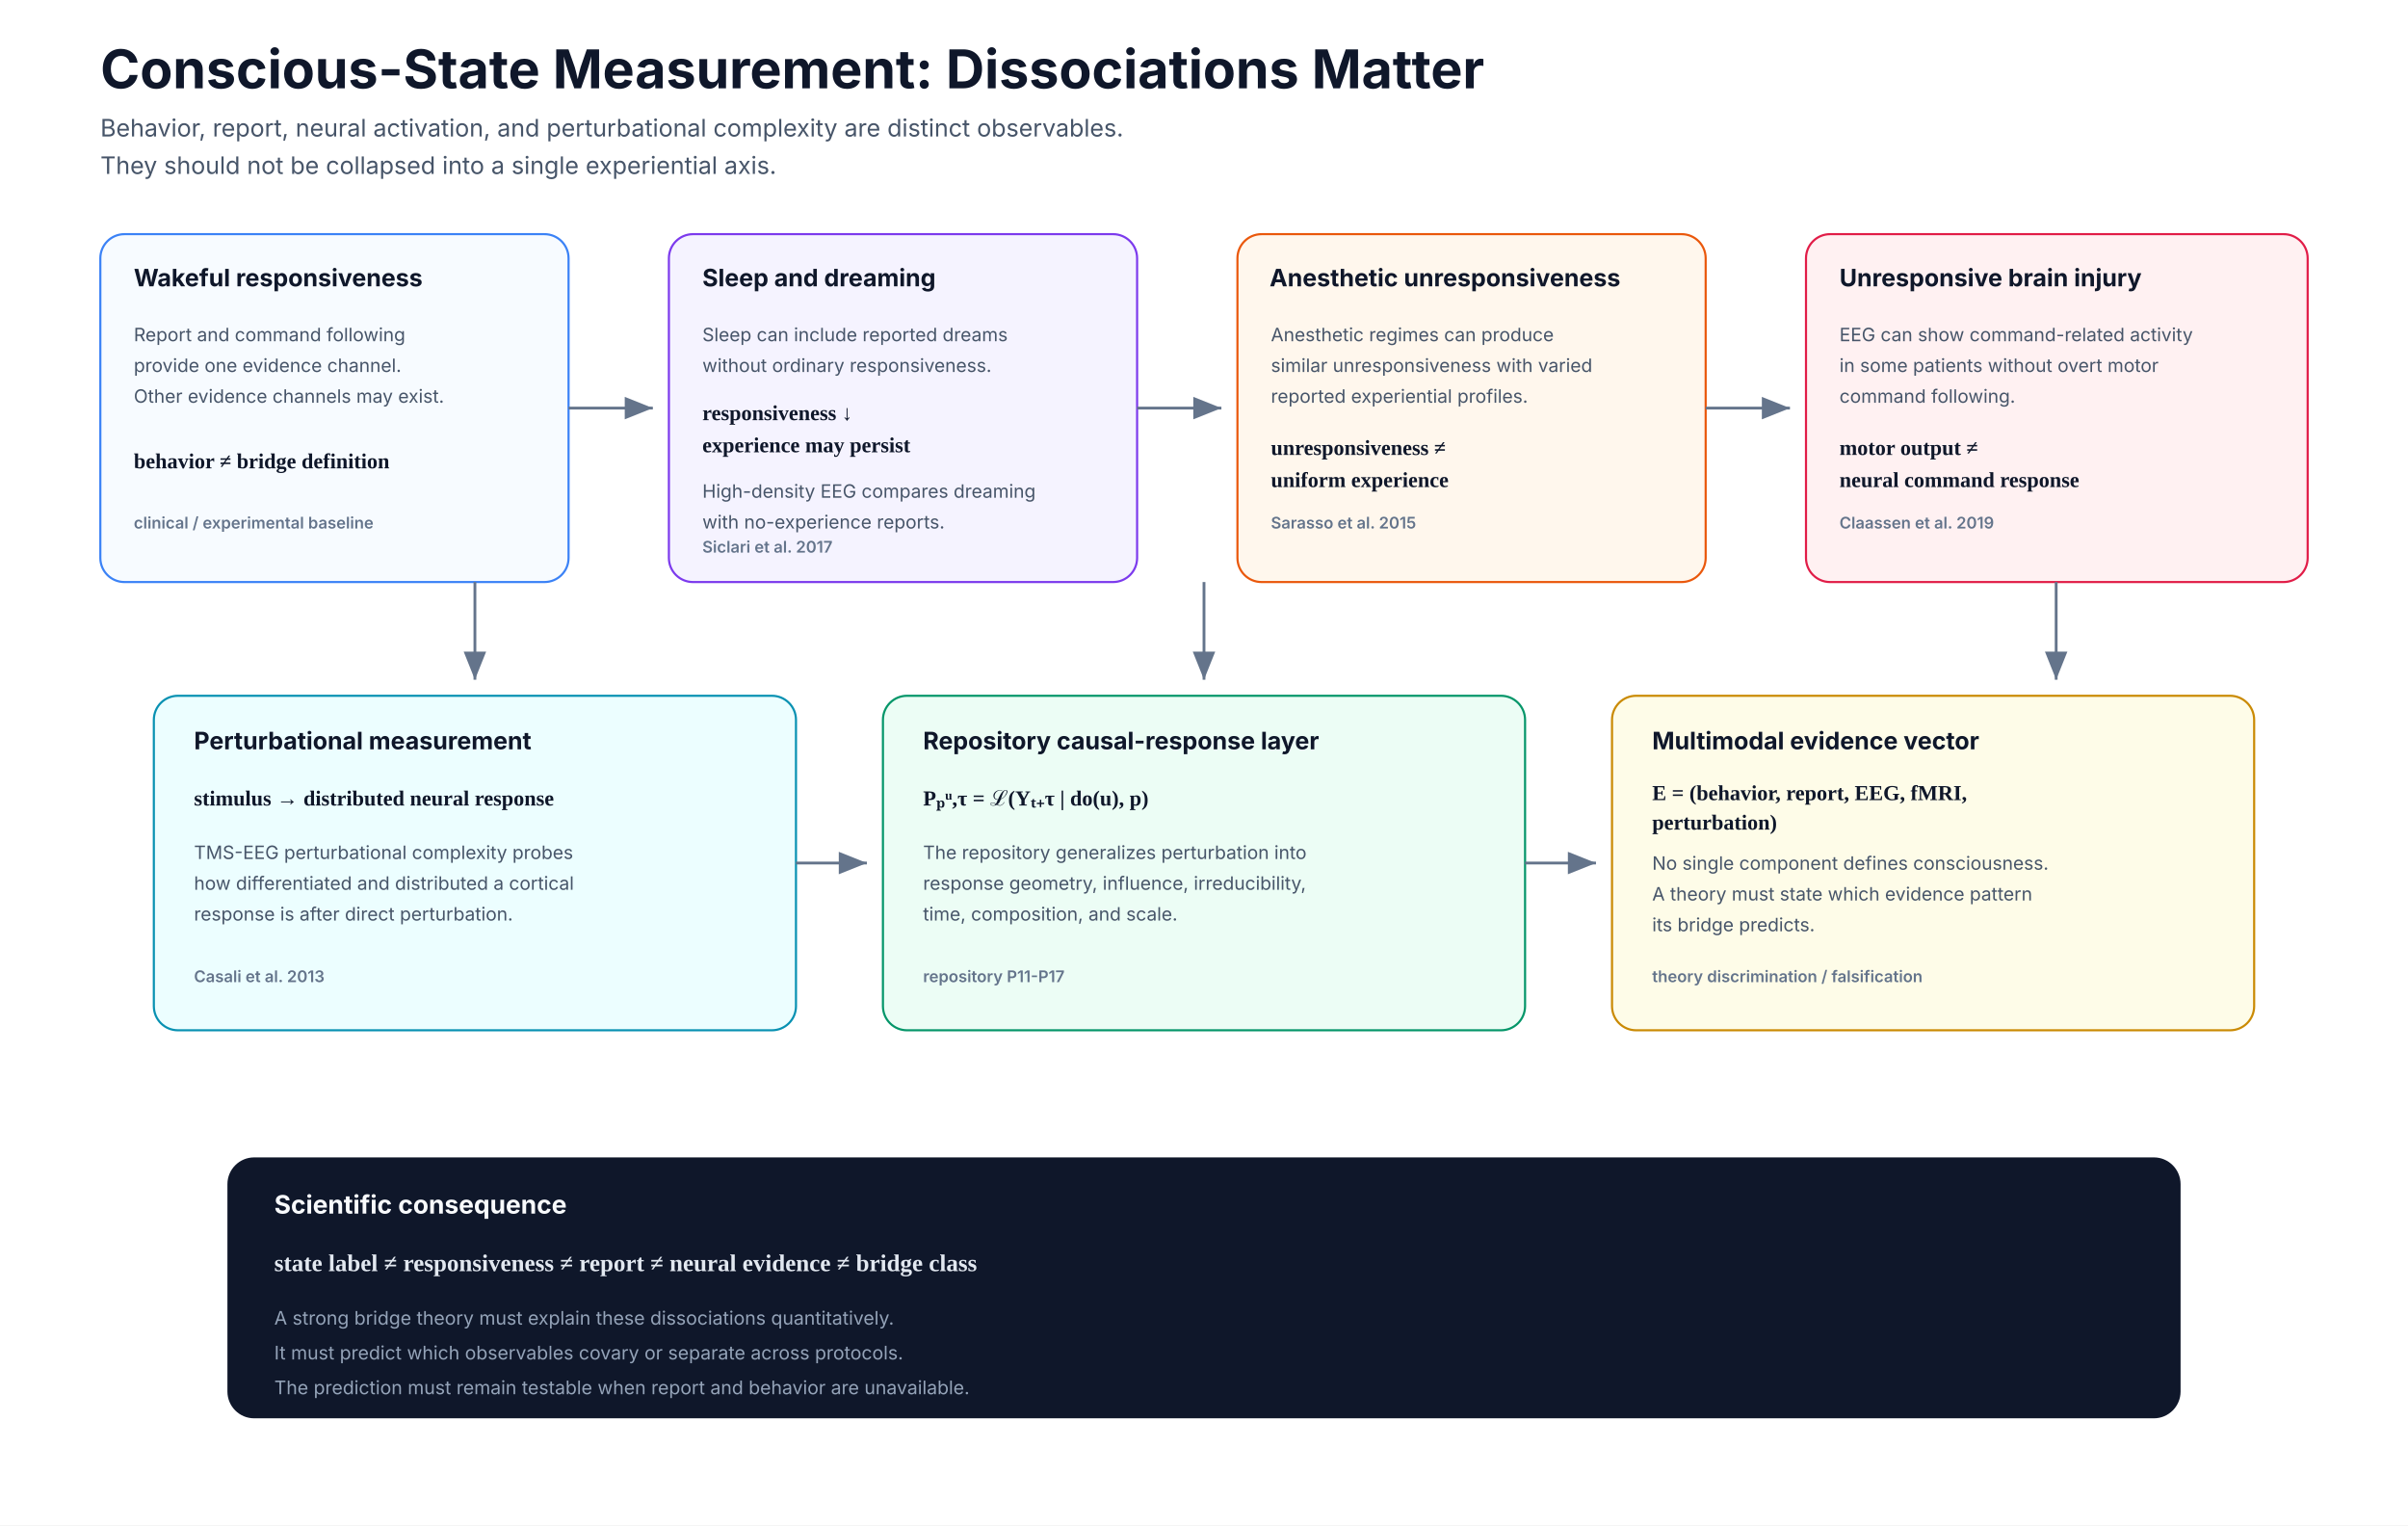
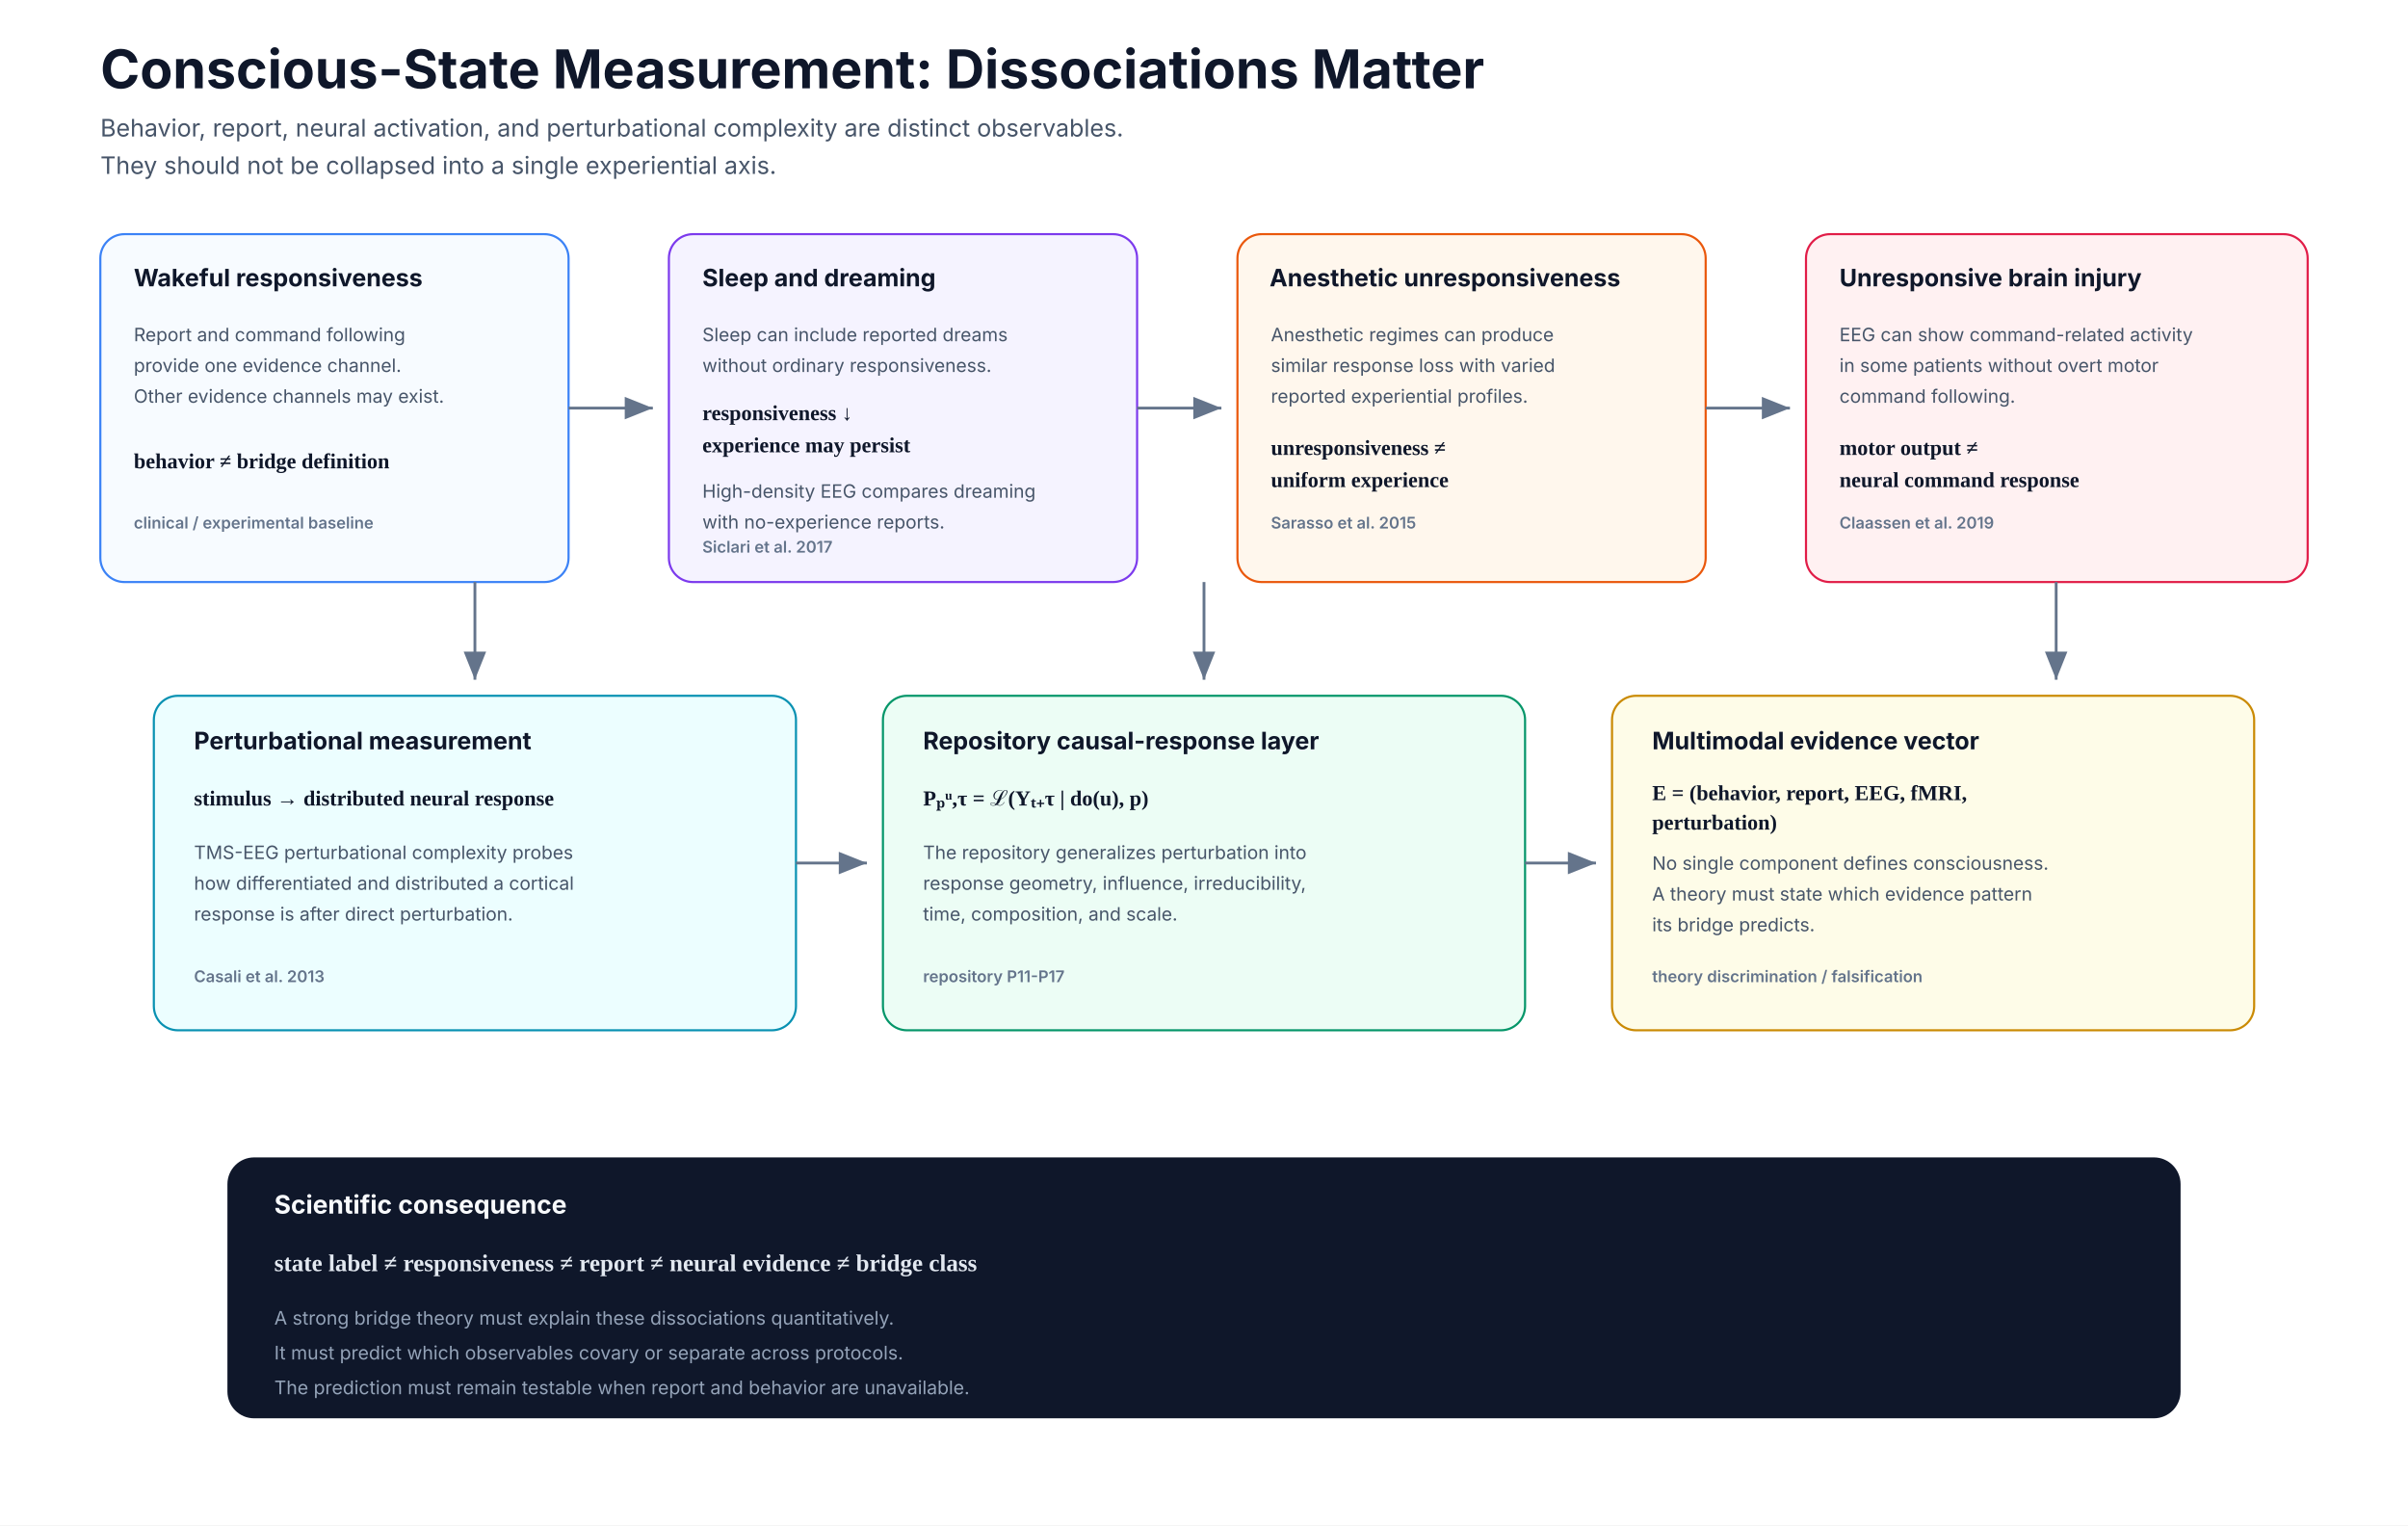
<svg xmlns="http://www.w3.org/2000/svg" width="1800" height="1140" viewBox="0 0 1800 1140" role="img" aria-labelledby="title desc">
  <defs>
    <marker id="arrow" markerWidth="12" markerHeight="12" refX="10" refY="4" orient="auto">
      <path d="M0 0 L0 8 L10 4 z" fill="#64748b" />
    </marker>
    <style>
      .title{font:700 40px Inter,Segoe UI,Arial,sans-serif;fill:#0f172a}
      .subtitle{font:400 18px Inter,Segoe UI,Arial,sans-serif;fill:#475569}
      .head{font:700 18px Inter,Segoe UI,Arial,sans-serif;fill:#0f172a}
      .body{font:400 13.8px Inter,Segoe UI,Arial,sans-serif;fill:#475569}
      .eq{font:600 16px Georgia,'Times New Roman',serif;fill:#0f172a}
      .cite{font:600 12px Inter,Segoe UI,Arial,sans-serif;fill:#64748b}
      .arrow{stroke:#64748b;stroke-width:2.1;fill:none;marker-end:url(#arrow)}
    </style>
  </defs>
  <rect width="1800" height="1140" fill="#ffffff" />
  <text x="75" y="66" class="title">Conscious-State Measurement: Dissociations Matter</text>
  <text x="75" y="102" class="subtitle">Behavior, report, neural activation, and perturbational complexity are distinct observables.</text>
  <text x="75" y="130" class="subtitle">They should not be collapsed into a single experiential axis.</text>
  <rect x="75" y="175" width="350" height="260" rx="18" fill="#f7fbff" stroke="#3b82f6" stroke-width="1.6" />
  <text x="100" y="214" class="head">Wakeful responsiveness</text>
  <text x="100" y="255" class="body">Report and command following</text>
  <text x="100" y="278" class="body">provide one evidence channel.</text>
  <text x="100" y="301" class="body">Other evidence channels may exist.</text>
  <text x="100" y="350" class="eq">behavior ≠ bridge definition</text>
  <text x="100" y="395" class="cite">clinical / experimental baseline</text>
  <rect x="500" y="175" width="350" height="260" rx="18" fill="#f5f3ff" stroke="#7c3aed" stroke-width="1.6" />
  <text x="525" y="214" class="head">Sleep and dreaming</text>
  <text x="525" y="255" class="body">Sleep can include reported dreams</text>
  <text x="525" y="278" class="body">without ordinary responsiveness.</text>
  <text x="525" y="314" class="eq">responsiveness ↓</text>
  <text x="525" y="338" class="eq">experience may persist</text>
  <text x="525" y="372" class="body">High-density EEG compares dreaming</text>
  <text x="525" y="395" class="body">with no-experience reports.</text>
  <text x="525" y="413" class="cite">Siclari et al. 2017</text>
  <rect x="925" y="175" width="350" height="260" rx="18" fill="#fff7ed" stroke="#ea580c" stroke-width="1.6" />
  <text x="949" y="214" class="head">Anesthetic unresponsiveness</text>
  <text x="950" y="255" class="body">Anesthetic regimes can produce</text>
-   <text x="950" y="278" class="body">similar unresponsiveness with varied</text>
+   <text x="950" y="278" class="body">similar response loss with varied</text>
  <text x="950" y="301" class="body">reported experiential profiles.</text>
  <text x="950" y="340" class="eq">unresponsiveness ≠</text>
  <text x="950" y="364" class="eq">uniform experience</text>
  <text x="950" y="395" class="cite">Sarasso et al. 2015</text>
  <rect x="1350" y="175" width="375" height="260" rx="18" fill="#fff1f2" stroke="#e11d48" stroke-width="1.6" />
  <text x="1375" y="214" class="head">Unresponsive brain injury</text>
  <text x="1375" y="255" class="body">EEG can show command-related activity</text>
  <text x="1375" y="278" class="body">in some patients without overt motor</text>
  <text x="1375" y="301" class="body">command following.</text>
  <text x="1375" y="340" class="eq">motor output ≠</text>
  <text x="1375" y="364" class="eq">neural command response</text>
  <text x="1375" y="395" class="cite">Claassen et al. 2019</text>
  <path class="arrow" d="M425 305 H488" />
  <path class="arrow" d="M850 305 H913" />
  <path class="arrow" d="M1275 305 H1338" />
  <rect x="115" y="520" width="480" height="250" rx="18" fill="#ecfeff" stroke="#0891b2" stroke-width="1.6" />
  <text x="145" y="560" class="head">Perturbational measurement</text>
  <text x="145" y="602" class="eq">stimulus → distributed neural response</text>
  <text x="145" y="642" class="body">TMS-EEG perturbational complexity probes</text>
  <text x="145" y="665" class="body">how differentiated and distributed a cortical</text>
  <text x="145" y="688" class="body">response is after direct perturbation.</text>
  <text x="145" y="734" class="cite">Casali et al. 2013</text>
  <rect x="660" y="520" width="480" height="250" rx="18" fill="#ecfdf5" stroke="#059669" stroke-width="1.6" />
  <text x="690" y="560" class="head">Repository causal-response layer</text>
  <text x="690" y="602" class="eq">Pₚᵘ,τ = ℒ(Yₜ₊τ | do(u), p)</text>
  <text x="690" y="642" class="body">The repository generalizes perturbation into</text>
  <text x="690" y="665" class="body">response geometry, influence, irreducibility,</text>
  <text x="690" y="688" class="body">time, composition, and scale.</text>
  <text x="690" y="734" class="cite">repository P11-P17</text>
  <rect x="1205" y="520" width="480" height="250" rx="18" fill="#fefce8" stroke="#ca8a04" stroke-width="1.6" />
  <text x="1235" y="560" class="head">Multimodal evidence vector</text>
  <text x="1235" y="598" class="eq">E = (behavior, report, EEG, fMRI,</text>
  <text x="1235" y="620" class="eq">perturbation)</text>
  <text x="1235" y="650" class="body">No single component defines consciousness.</text>
  <text x="1235" y="673" class="body">A theory must state which evidence pattern</text>
  <text x="1235" y="696" class="body">its bridge predicts.</text>
  <text x="1235" y="734" class="cite">theory discrimination / falsification</text>
  <path class="arrow" d="M355 435 V508" />
  <path class="arrow" d="M900 435 V508" />
  <path class="arrow" d="M1537 435 V508" />
  <path class="arrow" d="M595 645 H648" />
  <path class="arrow" d="M1140 645 H1193" />
  <rect x="170" y="865" width="1460" height="195" rx="20" fill="#0f172a" />
  <text x="205" y="907" style="font:700 19px Inter,Segoe UI,Arial,sans-serif;fill:#f8fafc">Scientific consequence</text>
  <text x="205" y="950" style="font:600 18px Georgia,'Times New Roman',serif;fill:#e2e8f0">state label ≠ responsiveness ≠ report ≠ neural evidence ≠ bridge class</text>
  <text x="205" y="990" style="font:400 14px Inter,Segoe UI,Arial,sans-serif;fill:#94a3b8">A strong bridge theory must explain these dissociations quantitatively.</text>
  <text x="205" y="1016" style="font:400 14px Inter,Segoe UI,Arial,sans-serif;fill:#94a3b8">It must predict which observables covary or separate across protocols.</text>
  <text x="205" y="1042" style="font:400 14px Inter,Segoe UI,Arial,sans-serif;fill:#94a3b8">The prediction must remain testable when report and behavior are unavailable.</text>
</svg>
